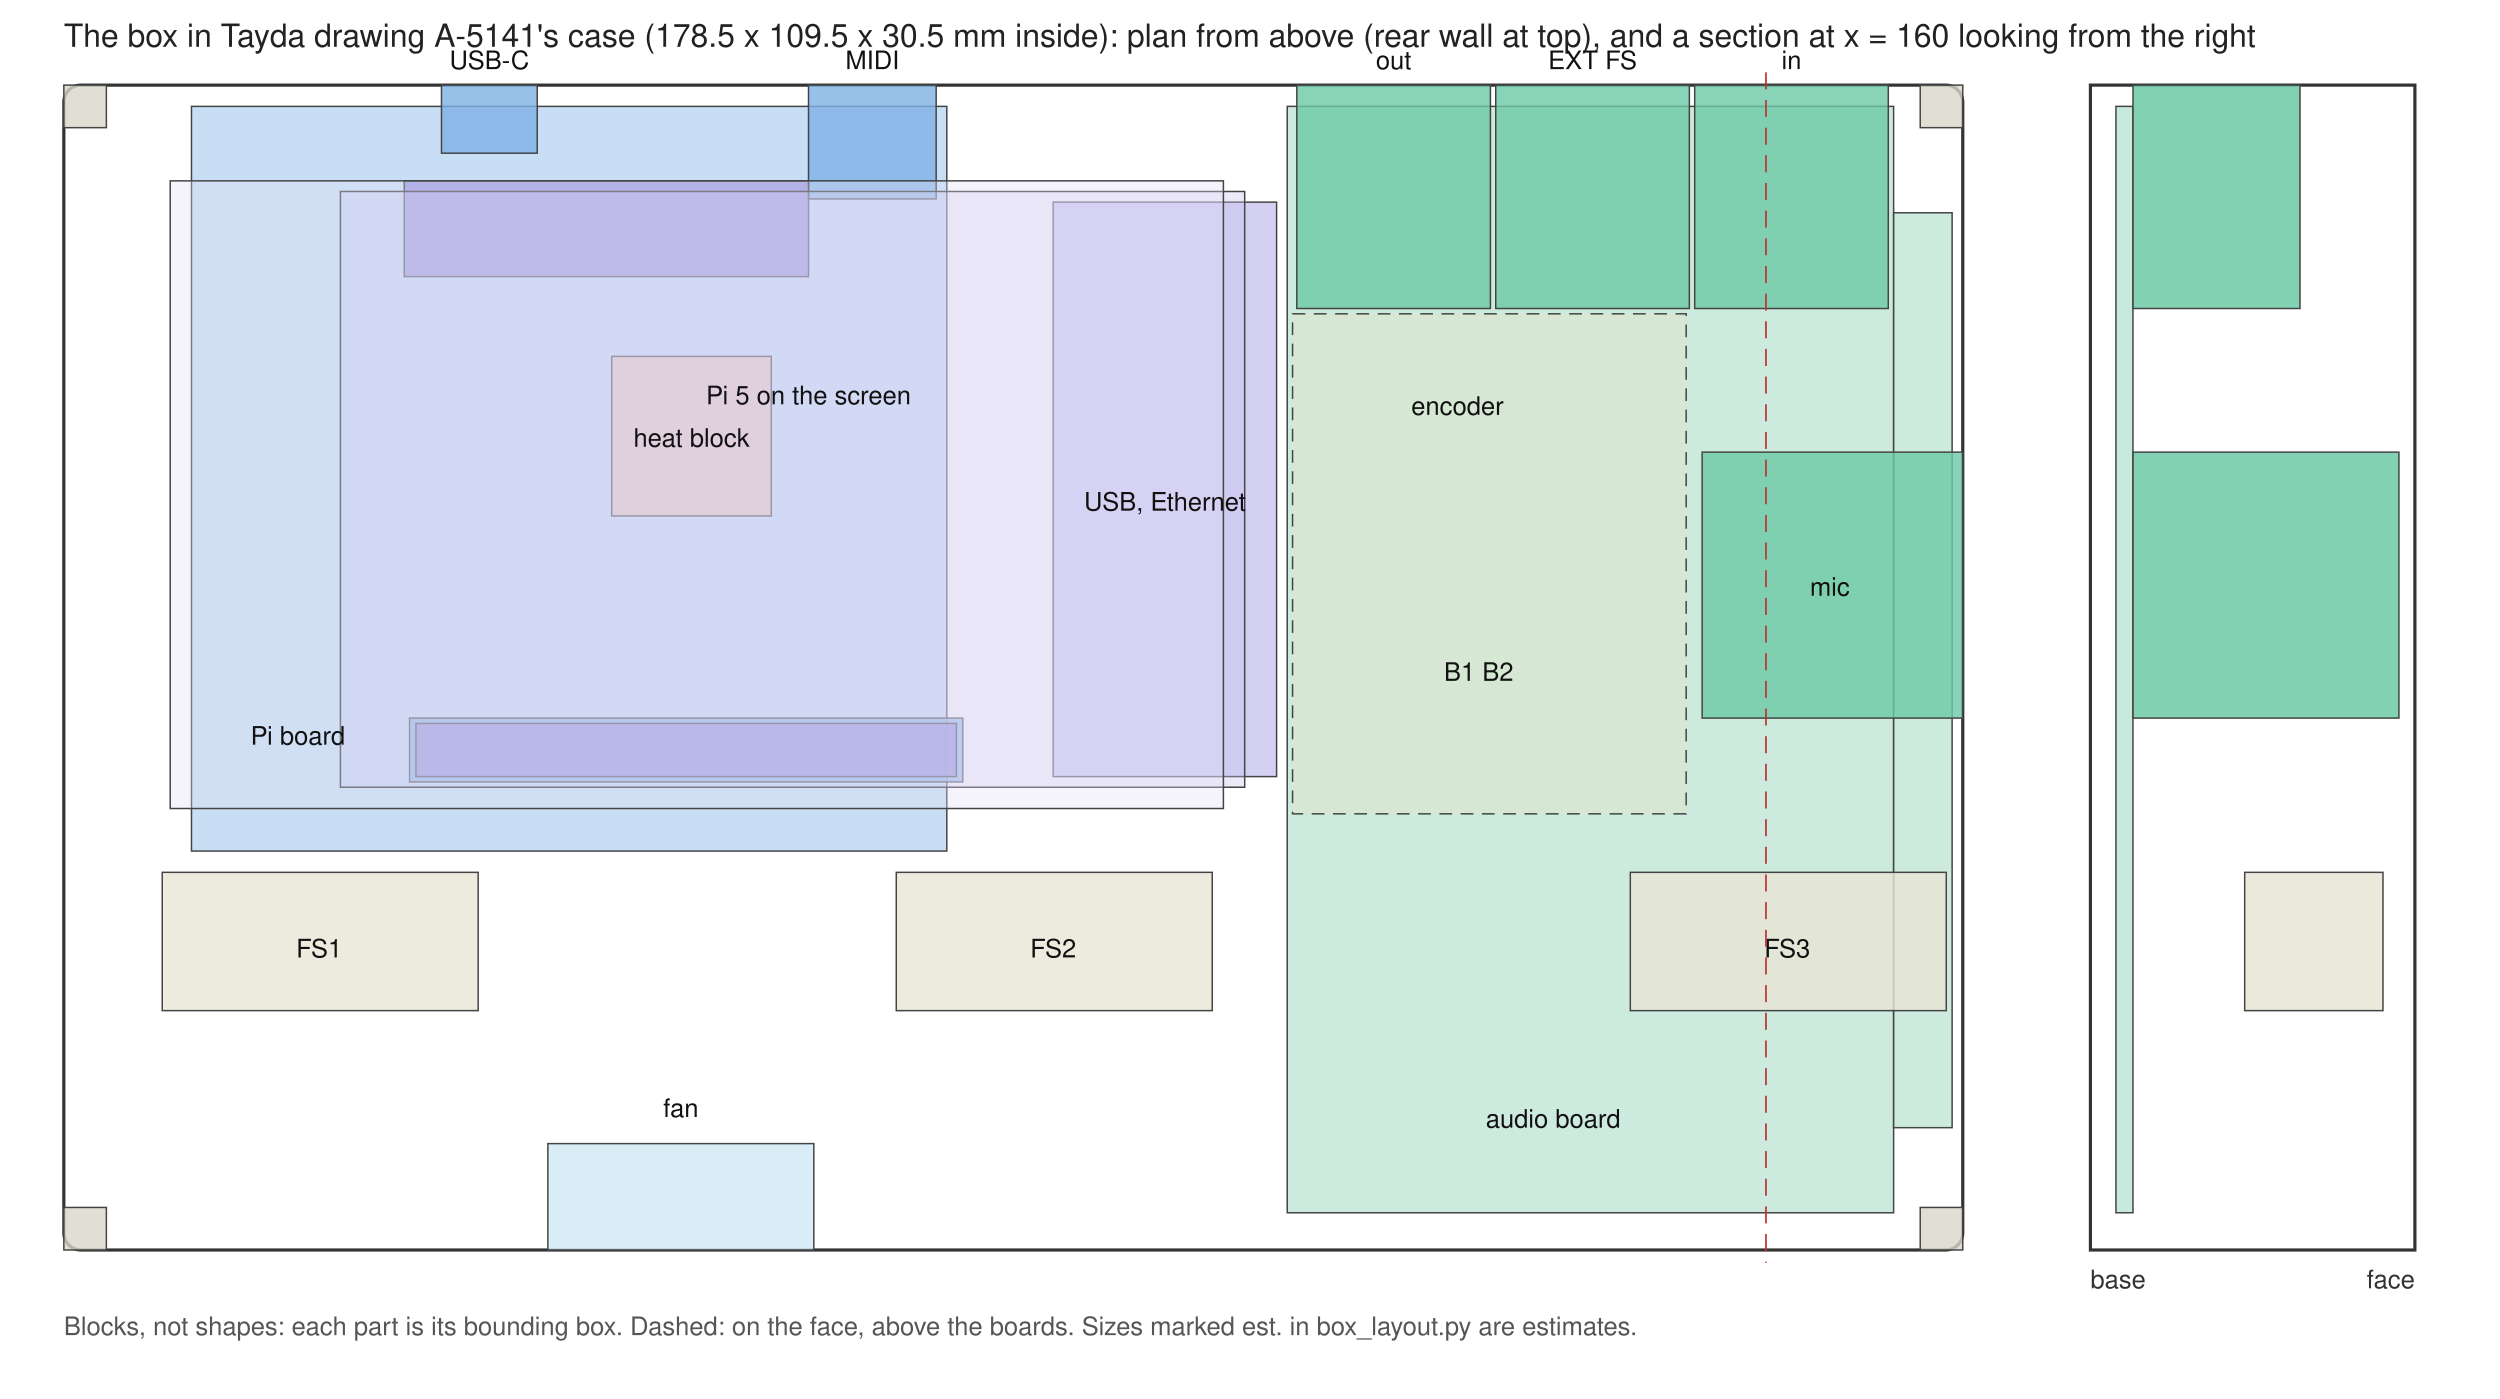
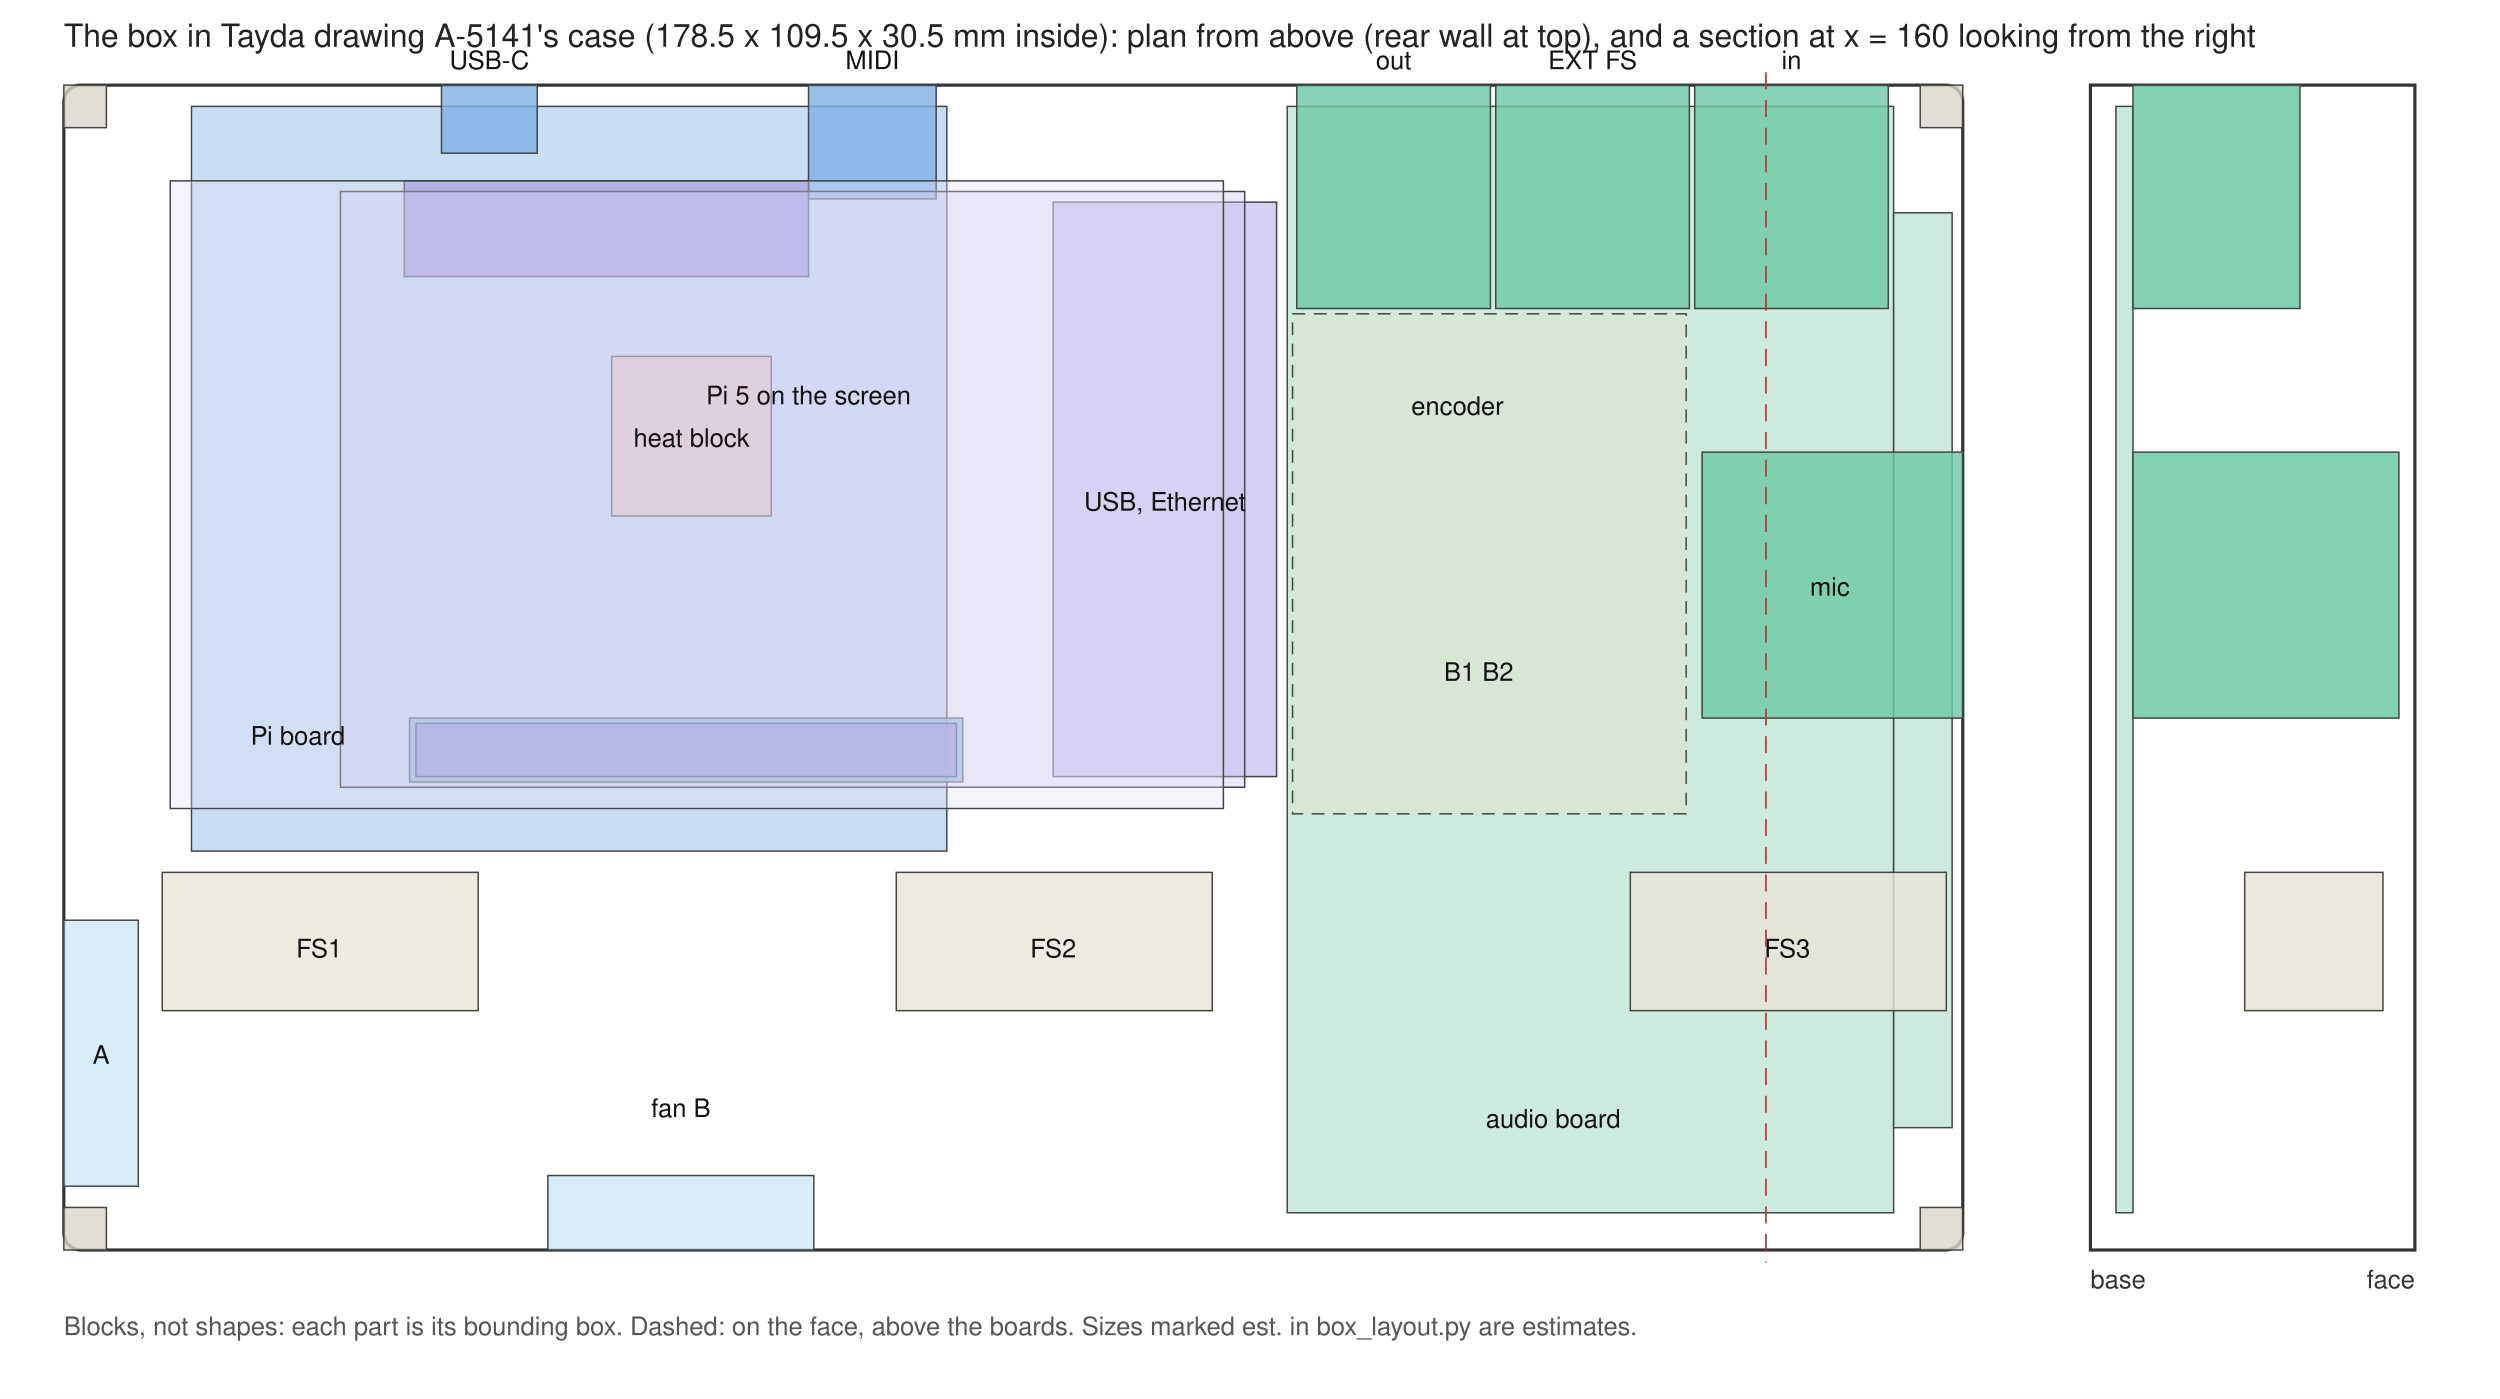
<svg xmlns="http://www.w3.org/2000/svg" width="1175" height="657.5" viewBox="0 0 1175 657.5" font-family="Helvetica, Arial, sans-serif">
  <rect width="1175" height="657.5" fill="#fff" />
  <text x="30" y="22" font-size="15" fill="#222">The box in Tayda drawing A-5141's case (178.5 x 109.5 x 30.5 mm inside): plan from above (rear wall at top), and a section at x = 160 looking from the right</text>
  <rect x="30" y="40" width="892.5" height="547.5" rx="8" fill="none" stroke="#333" stroke-width="1.5" />
  <rect x="30" y="40" width="20" height="20" fill="#d9d5c8" stroke="#444" stroke-width="0.7" fill-opacity="0.8" />
  <rect x="902.5" y="40" width="20" height="20" fill="#d9d5c8" stroke="#444" stroke-width="0.7" fill-opacity="0.8" />
  <rect x="30" y="567.5" width="20" height="20" fill="#d9d5c8" stroke="#444" stroke-width="0.7" fill-opacity="0.8" />
  <rect x="902.5" y="567.5" width="20" height="20" fill="#d9d5c8" stroke="#444" stroke-width="0.7" fill-opacity="0.8" />
  <rect x="605" y="50" width="285" height="520" fill="#bfe6d6" stroke="#444" stroke-width="0.7" fill-opacity="0.8" />
  <rect x="890" y="100" width="27.5" height="430" fill="#bfe6d6" stroke="#444" stroke-width="0.7" fill-opacity="0.8" />
  <rect x="90" y="50" width="355" height="350" fill="#b9d6f2" stroke="#444" stroke-width="0.7" fill-opacity="0.8" />
  <rect x="609.5" y="40" width="91" height="105" fill="#6cc9a6" stroke="#444" stroke-width="0.7" fill-opacity="0.8" />
  <rect x="703" y="40" width="91" height="105" fill="#6cc9a6" stroke="#444" stroke-width="0.7" fill-opacity="0.8" />
  <rect x="796.5" y="40" width="91" height="105" fill="#6cc9a6" stroke="#444" stroke-width="0.7" fill-opacity="0.8" />
  <rect x="800" y="212.5" width="122.5" height="125" fill="#6cc9a6" stroke="#444" stroke-width="0.7" fill-opacity="0.8" />
  <rect x="192.5" y="337.5" width="260" height="30" fill="#7fb2e5" stroke="#444" stroke-width="0.7" fill-opacity="0.8" />
  <rect x="207.5" y="40" width="45" height="32" fill="#7fb2e5" stroke="#444" stroke-width="0.7" fill-opacity="0.8" />
  <rect x="380" y="40" width="60" height="53.5" fill="#7fb2e5" stroke="#444" stroke-width="0.7" fill-opacity="0.8" />
  <rect x="287.5" y="167.5" width="75" height="75" fill="#f3c2b0" stroke="#444" stroke-width="0.7" fill-opacity="0.8" />
  <rect x="495" y="95" width="105" height="270" fill="#c9c4ee" stroke="#444" stroke-width="0.7" fill-opacity="0.8" />
  <rect x="195.5" y="340" width="254" height="25" fill="#8f88d8" stroke="#444" stroke-width="0.7" fill-opacity="0.8" />
  <rect x="190" y="85" width="190" height="45" fill="#8f88d8" stroke="#444" stroke-width="0.7" fill-opacity="0.8" />
  <rect x="160" y="90" width="425" height="280" fill="#c9c4ee" stroke="#444" stroke-width="0.7" fill-opacity="0.35" />
  <rect x="80" y="85" width="495" height="295" fill="#e3e0f7" stroke="#444" stroke-width="0.7" fill-opacity="0.35" />
-   <rect x="257.5" y="537.5" width="125" height="50" fill="#cfe8f5" stroke="#444" stroke-width="0.7" fill-opacity="0.8" />
+   <rect x="30" y="432.5" width="35" height="125" fill="#cfe8f5" stroke="#444" stroke-width="0.7" fill-opacity="0.8" />
+   <rect x="257.5" y="552.5" width="125" height="35" fill="#cfe8f5" stroke="#444" stroke-width="0.7" fill-opacity="0.8" />
  <rect x="76.25" y="410" width="148.5" height="65" fill="#e8e4d6" stroke="#444" stroke-width="0.7" fill-opacity="0.8" />
  <rect x="421.25" y="410" width="148.5" height="65" fill="#e8e4d6" stroke="#444" stroke-width="0.7" fill-opacity="0.8" />
  <rect x="766.25" y="410" width="148.5" height="65" fill="#e8e4d6" stroke="#444" stroke-width="0.7" fill-opacity="0.8" />
  <rect x="607.5" y="147.5" width="185" height="235" fill="#f6dfb4" stroke="#444" stroke-width="0.7" stroke-dasharray="6 4" fill-opacity="0.25" />
  <text x="380" y="190" font-size="12" text-anchor="middle" fill="#111">Pi 5 on the screen</text>
  <text x="140" y="350" font-size="12" text-anchor="middle" fill="#111">Pi board</text>
  <text x="325" y="210" font-size="12" text-anchor="middle" fill="#111">heat block</text>
  <text x="230" y="32.5" font-size="12" text-anchor="middle" fill="#111">USB-C</text>
  <text x="410" y="32.5" font-size="12" text-anchor="middle" fill="#111">MIDI</text>
  <text x="655" y="32.5" font-size="12" text-anchor="middle" fill="#111">out</text>
  <text x="748.5" y="32.5" font-size="12" text-anchor="middle" fill="#111">EXT FS</text>
  <text x="842" y="32.5" font-size="12" text-anchor="middle" fill="#111">in</text>
  <text x="860" y="280" font-size="12" text-anchor="middle" fill="#111">mic</text>
  <text x="730" y="530" font-size="12" text-anchor="middle" fill="#111">audio board</text>
  <text x="685" y="195" font-size="12" text-anchor="middle" fill="#111">encoder</text>
  <text x="695" y="320" font-size="12" text-anchor="middle" fill="#111">B1  B2</text>
-   <text x="320" y="525" font-size="12" text-anchor="middle" fill="#111">fan</text>
+   <text x="320" y="525" font-size="12" text-anchor="middle" fill="#111">fan B</text>
+   <text x="47.5" y="500" font-size="12" text-anchor="middle" fill="#111">A</text>
  <text x="150" y="450" font-size="12" text-anchor="middle" fill="#111">FS1</text>
  <text x="495" y="450" font-size="12" text-anchor="middle" fill="#111">FS2</text>
  <text x="840" y="450" font-size="12" text-anchor="middle" fill="#111">FS3</text>
  <text x="547.5" y="240" font-size="12" text-anchor="middle" fill="#111">USB, Ethernet</text>
  <rect x="982.5" y="40" width="152.5" height="547.5" fill="none" stroke="#333" stroke-width="1.5" />
  <text x="982.5" y="605.5" font-size="12" fill="#333">base</text>
  <text x="1135" y="605.5" font-size="12" text-anchor="end" fill="#333">face</text>
  <rect x="994.5" y="50" width="8" height="520" fill="#bfe6d6" stroke="#444" stroke-width="0.7" fill-opacity="0.85" />
  <rect x="1002.5" y="40" width="78.5" height="105" fill="#6cc9a6" stroke="#444" stroke-width="0.7" fill-opacity="0.85" />
  <rect x="1002.5" y="212.5" width="125" height="125" fill="#6cc9a6" stroke="#444" stroke-width="0.7" fill-opacity="0.85" />
  <rect x="1055" y="410" width="65" height="65" fill="#e8e4d6" stroke="#444" stroke-width="0.7" fill-opacity="0.85" />
  <line x1="830" y1="34" x2="830" y2="593.5" stroke="#b33" stroke-width="0.8" stroke-dasharray="8 5" />
  <text x="30" y="627.5" font-size="12" fill="#555">Blocks, not shapes: each part is its bounding box. Dashed: on the face, above the boards. Sizes marked est. in box_layout.py are estimates.</text>
</svg>
